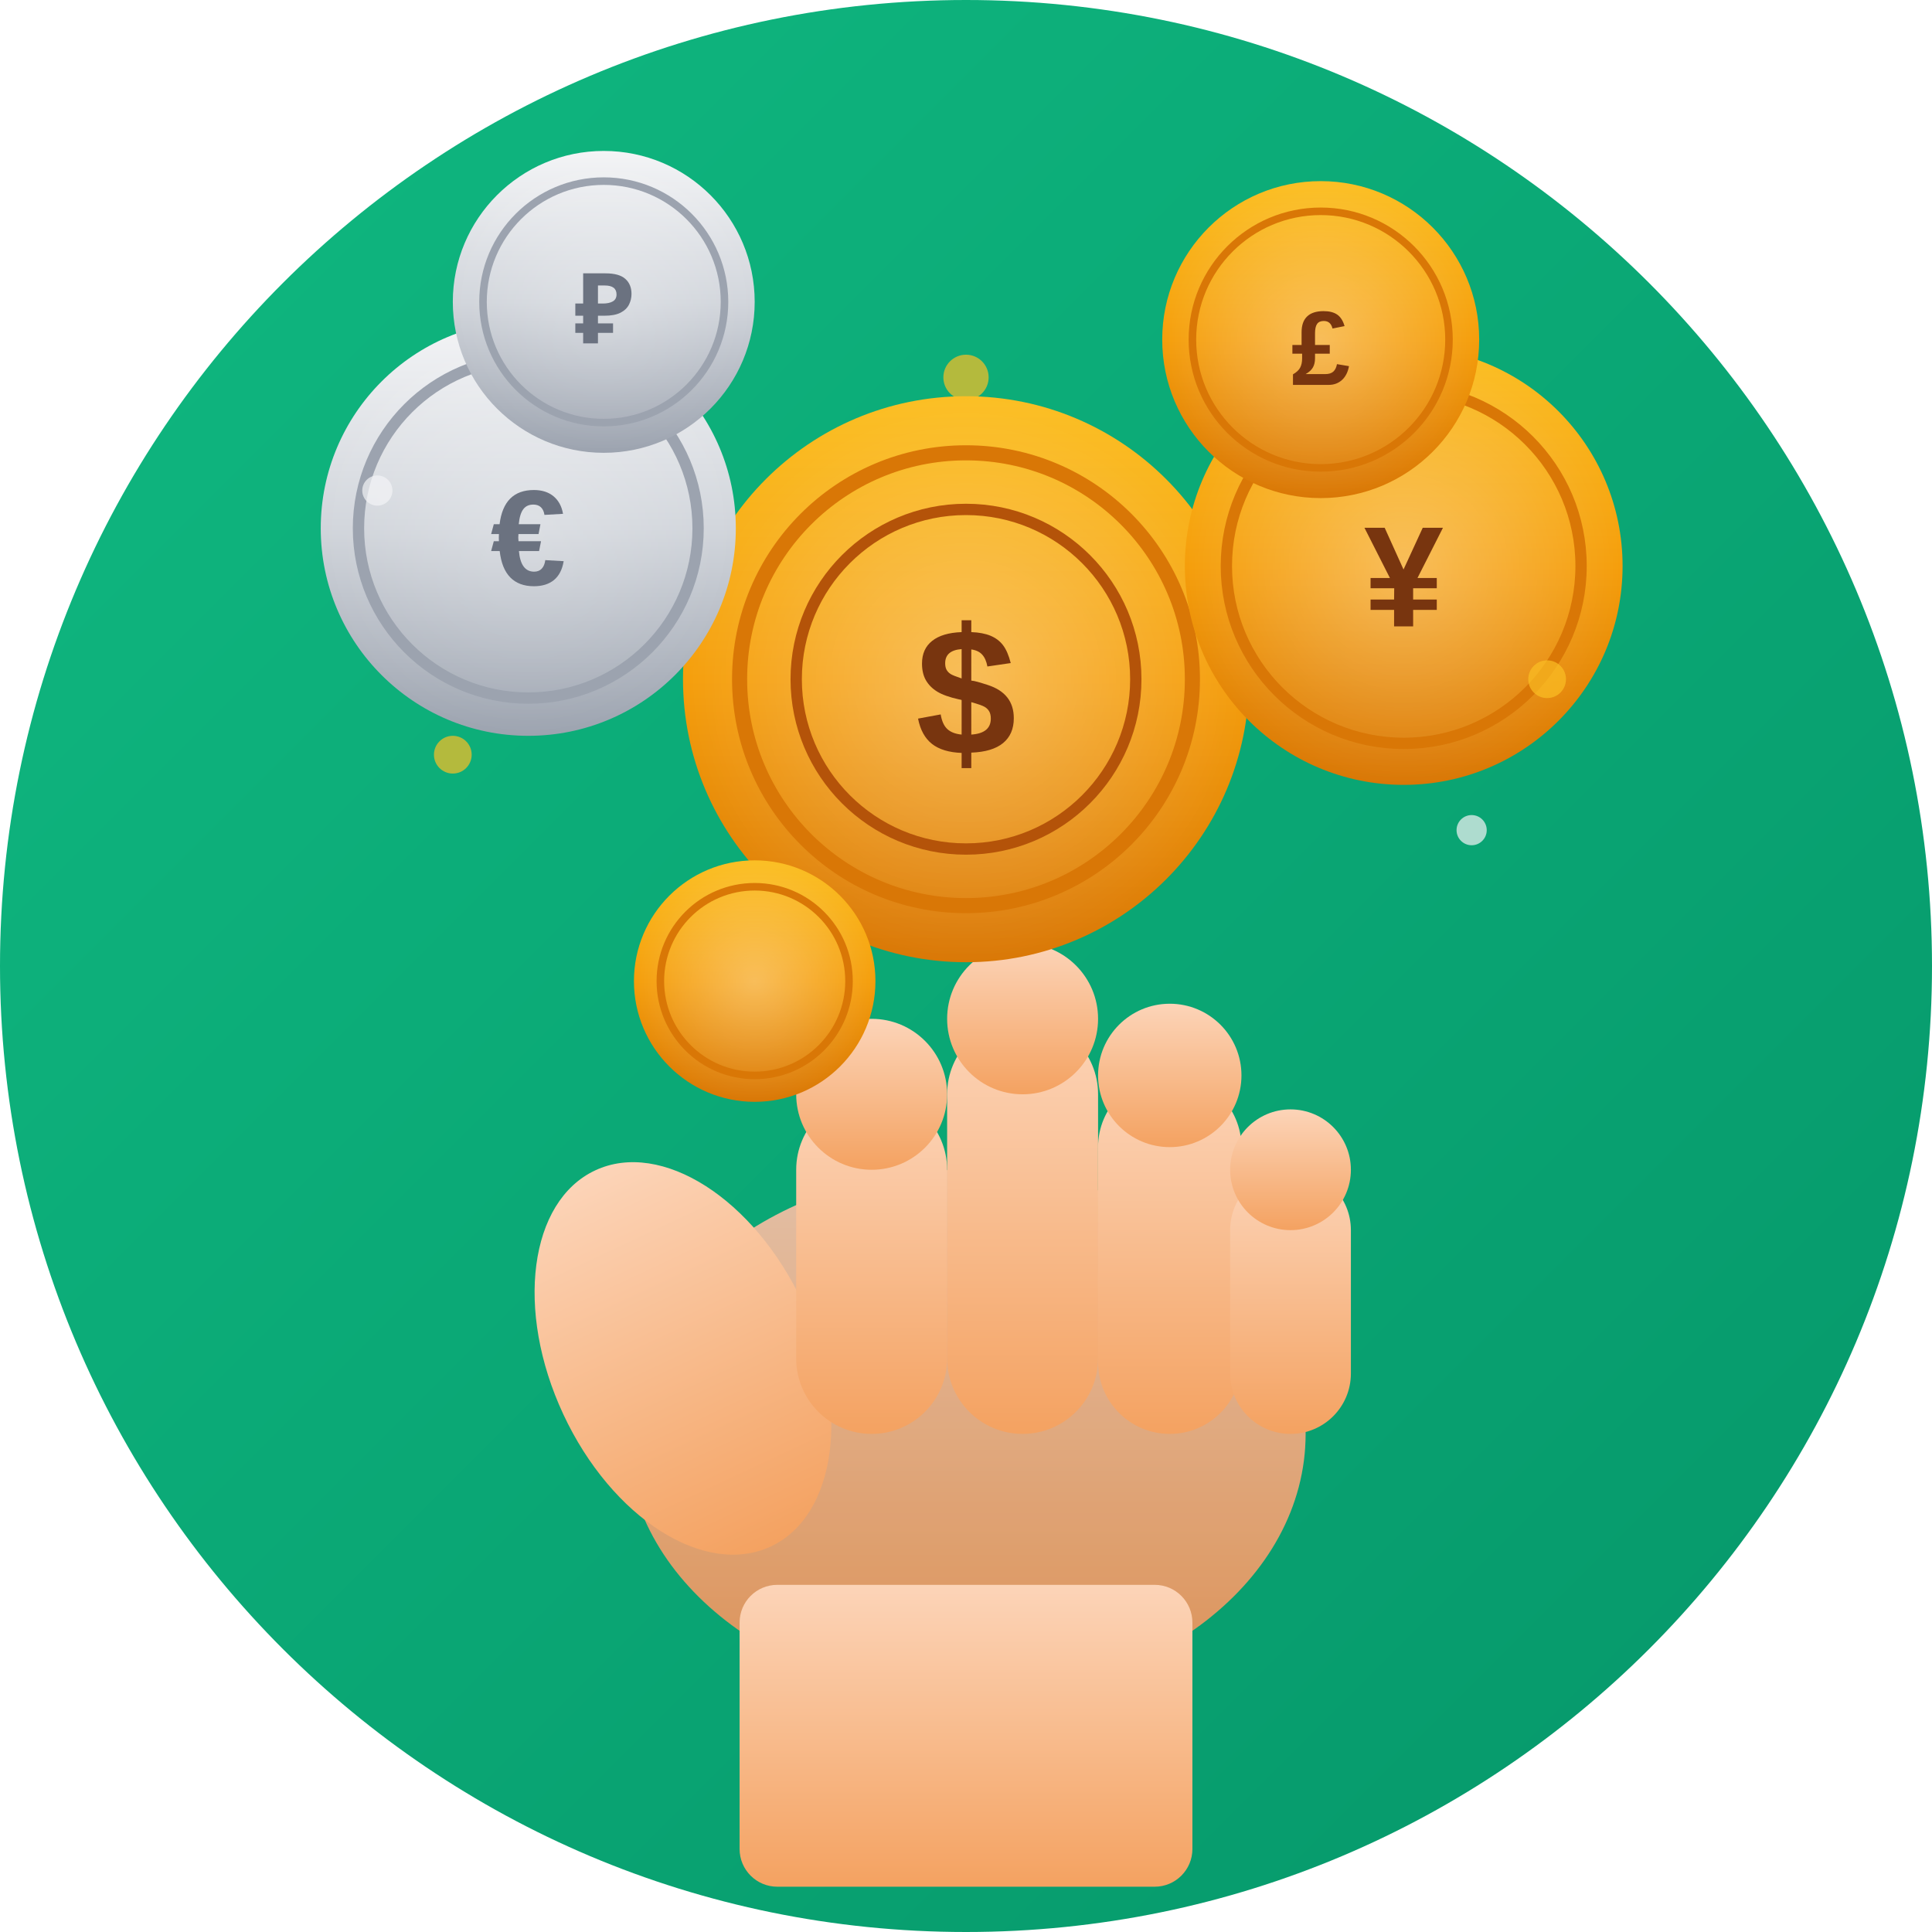
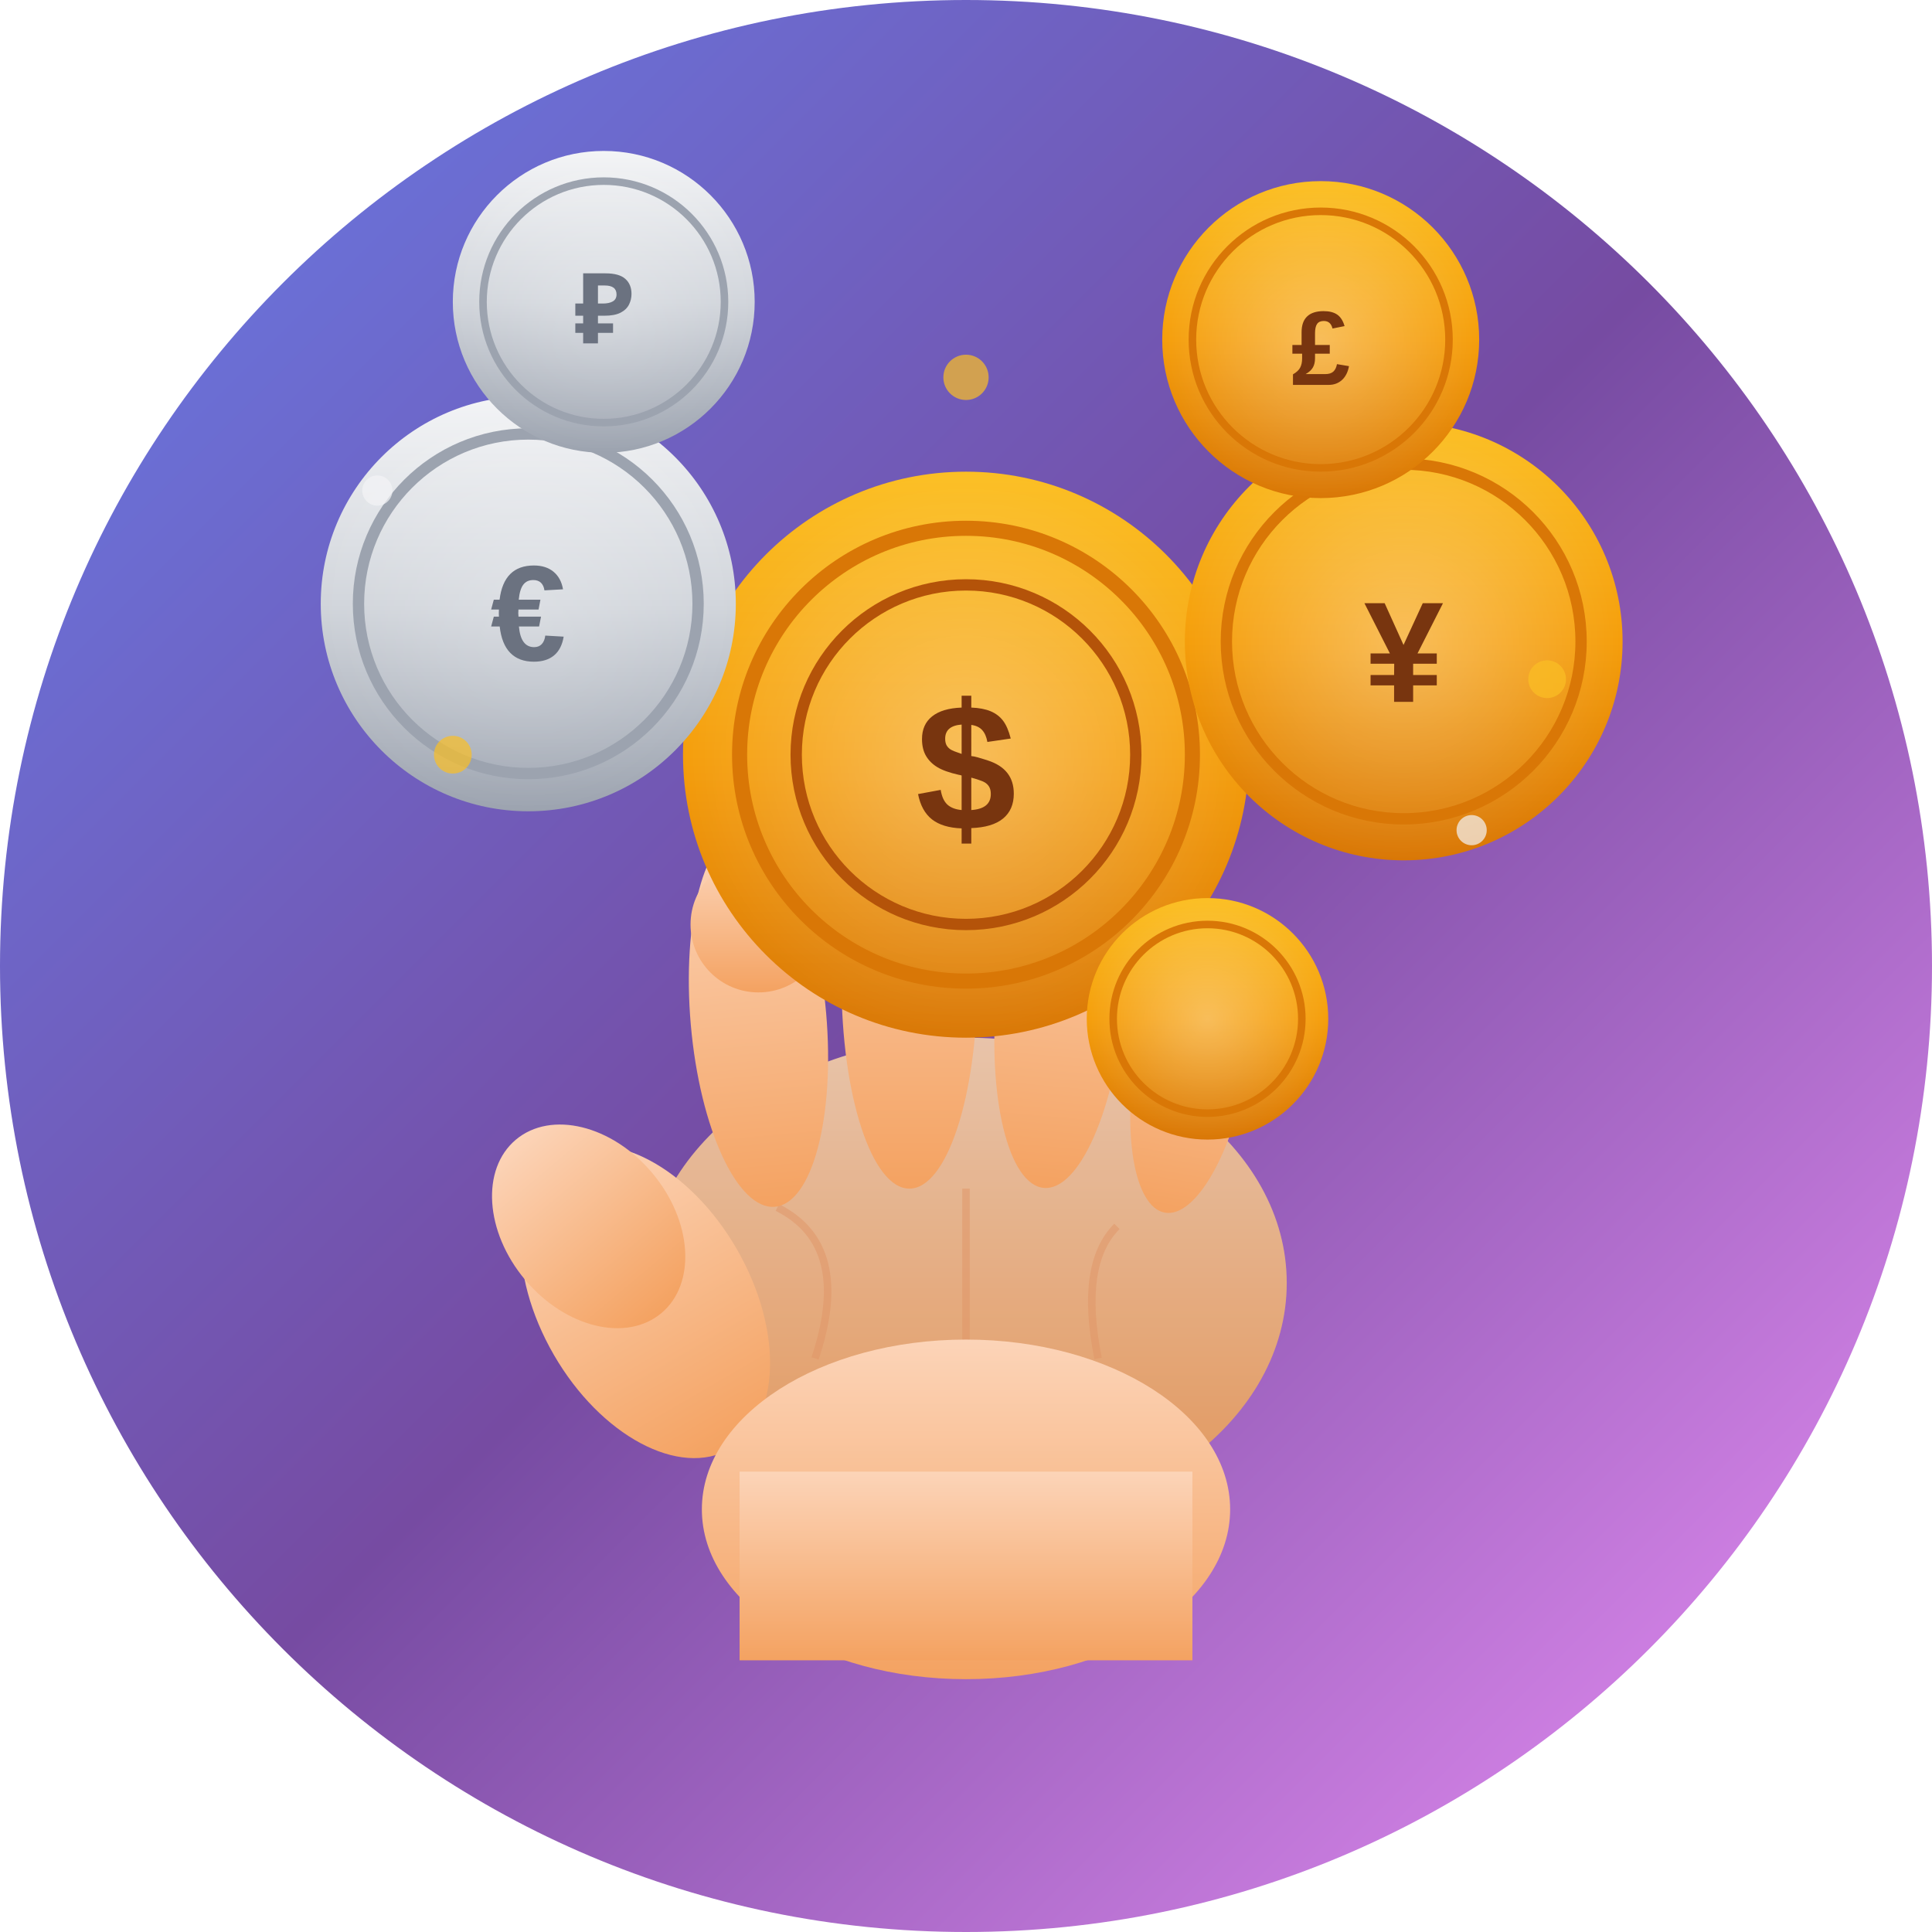
<svg xmlns="http://www.w3.org/2000/svg" viewBox="0 0 512 512" width="512" height="512">
  <defs>
    <linearGradient id="bgGrad" x1="0%" y1="0%" x2="100%" y2="100%">
-       <stop offset="0%" style="stop-color:#10b981;stop-opacity:1" />
-       <stop offset="100%" style="stop-color:#059669;stop-opacity:1" />
+       <stop offset="0%" style="stop-color:#667eea;stop-opacity:1" />
+       <stop offset="50%" style="stop-color:#764ba2;stop-opacity:1" />
+       <stop offset="100%" style="stop-color:#f093fb;stop-opacity:1" />
    </linearGradient>
    <linearGradient id="goldGrad" x1="0%" y1="0%" x2="0%" y2="100%">
      <stop offset="0%" style="stop-color:#fbbf24;stop-opacity:1" />
      <stop offset="50%" style="stop-color:#f59e0b;stop-opacity:1" />
      <stop offset="100%" style="stop-color:#d97706;stop-opacity:1" />
    </linearGradient>
    <linearGradient id="silverGrad" x1="0%" y1="0%" x2="0%" y2="100%">
      <stop offset="0%" style="stop-color:#f3f4f6;stop-opacity:1" />
      <stop offset="50%" style="stop-color:#d1d5db;stop-opacity:1" />
      <stop offset="100%" style="stop-color:#9ca3af;stop-opacity:1" />
    </linearGradient>
    <linearGradient id="skinGrad" x1="0%" y1="0%" x2="0%" y2="100%">
      <stop offset="0%" style="stop-color:#fcd4b8;stop-opacity:1" />
      <stop offset="100%" style="stop-color:#f4a261;stop-opacity:1" />
    </linearGradient>
    <radialGradient id="coinShine">
      <stop offset="0%" style="stop-color:#ffffff;stop-opacity:0.8" />
      <stop offset="100%" style="stop-color:#ffffff;stop-opacity:0" />
    </radialGradient>
  </defs>
  <circle cx="256" cy="256" r="256" fill="url(#bgGrad)" />
-   <g transform="translate(256, 380)">
-     <ellipse cx="0" cy="0" rx="90" ry="70" fill="url(#skinGrad)" />
-     <ellipse cx="0" cy="0" rx="90" ry="70" fill="#000" opacity="0.1" />
-     <ellipse cx="-75" cy="-20" rx="35" ry="55" fill="url(#skinGrad)" transform="rotate(-25 -75 -20)" />
-     <rect x="-45" y="-90" width="40" height="90" rx="20" fill="url(#skinGrad)" />
-     <circle cx="-25" cy="-90" r="20" fill="url(#skinGrad)" />
-     <rect x="-5" y="-110" width="40" height="110" rx="20" fill="url(#skinGrad)" />
-     <circle cx="15" cy="-110" r="20" fill="url(#skinGrad)" />
-     <rect x="35" y="-95" width="38" height="95" rx="19" fill="url(#skinGrad)" />
-     <circle cx="54" cy="-95" r="19" fill="url(#skinGrad)" />
-     <rect x="70" y="-70" width="32" height="70" rx="16" fill="url(#skinGrad)" />
-     <circle cx="86" cy="-70" r="16" fill="url(#skinGrad)" />
-     <rect x="-60" y="40" width="120" height="80" rx="10" fill="url(#skinGrad)" />
+   <g transform="translate(256, 340)">
+     <ellipse cx="0" cy="0" rx="85" ry="65" fill="url(#skinGrad)" />
+     <ellipse cx="0" cy="0" rx="85" ry="65" fill="#000" opacity="0.08" />
+     <path d="M -50,-20 Q -30,-10 -40,20" stroke="#e09465" stroke-width="2" fill="none" opacity="0.5" />
+     <path d="M 0,-25 Q 0,-5 0,25" stroke="#e09465" stroke-width="2" fill="none" opacity="0.5" />
+     <path d="M 40,-15 Q 30,-5 35,20" stroke="#e09465" stroke-width="2" fill="none" opacity="0.5" />
+     <ellipse cx="-85" cy="5" rx="28" ry="45" fill="url(#skinGrad)" transform="rotate(-30 -85 5)" />
+     <ellipse cx="-100" cy="-15" rx="22" ry="30" fill="url(#skinGrad)" transform="rotate(-40 -100 -15)" />
+     <ellipse cx="-55" cy="-70" rx="18" ry="50" fill="url(#skinGrad)" transform="rotate(-5 -55 -70)" />
+     <circle cx="-55" cy="-95" r="18" fill="url(#skinGrad)" />
+     <ellipse cx="-15" cy="-80" rx="18" ry="55" fill="url(#skinGrad)" />
+     <circle cx="-15" cy="-108" r="18" fill="url(#skinGrad)" />
+     <ellipse cx="25" cy="-75" rx="17" ry="50" fill="url(#skinGrad)" transform="rotate(5 25 -75)" />
+     <circle cx="25" cy="-100" r="17" fill="url(#skinGrad)" />
+     <ellipse cx="60" cy="-60" rx="15" ry="42" fill="url(#skinGrad)" transform="rotate(10 60 -60)" />
+     <circle cx="62" cy="-82" r="15" fill="url(#skinGrad)" />
+     <ellipse cx="0" cy="60" rx="70" ry="45" fill="url(#skinGrad)" />
+     <rect x="-60" y="50" width="120" height="50" fill="url(#skinGrad)" />
  </g>
  <g>
-     <g transform="translate(256, 180)">
+     <g transform="translate(256, 200)">
      <ellipse cx="0" cy="0" rx="75" ry="75" fill="url(#goldGrad)" />
      <ellipse cx="0" cy="0" rx="75" ry="75" fill="url(#coinShine)" opacity="0.4" />
      <circle cx="0" cy="0" r="60" fill="none" stroke="#d97706" stroke-width="4" />
      <circle cx="0" cy="0" r="45" fill="none" stroke="#b45309" stroke-width="3" />
      <text x="0" y="20" text-anchor="middle" font-family="Arial, sans-serif" font-size="48" font-weight="bold" fill="#78350f">$</text>
    </g>
-     <g transform="translate(140, 140)">
+     <g transform="translate(140, 160)">
      <ellipse cx="0" cy="0" rx="55" ry="55" fill="url(#silverGrad)" />
      <ellipse cx="0" cy="0" rx="55" ry="55" fill="url(#coinShine)" opacity="0.3" />
      <circle cx="0" cy="0" r="45" fill="none" stroke="#9ca3af" stroke-width="3" />
      <text x="0" y="15" text-anchor="middle" font-family="Arial, sans-serif" font-size="36" font-weight="bold" fill="#6b7280">€</text>
    </g>
-     <g transform="translate(372, 150)">
+     <g transform="translate(372, 170)">
      <ellipse cx="0" cy="0" rx="58" ry="58" fill="url(#goldGrad)" />
      <ellipse cx="0" cy="0" rx="58" ry="58" fill="url(#coinShine)" opacity="0.4" />
      <circle cx="0" cy="0" r="47" fill="none" stroke="#d97706" stroke-width="3" />
      <text x="0" y="16" text-anchor="middle" font-family="Arial, sans-serif" font-size="38" font-weight="bold" fill="#78350f">¥</text>
    </g>
    <g transform="translate(160, 80)">
      <ellipse cx="0" cy="0" rx="40" ry="40" fill="url(#silverGrad)" />
      <ellipse cx="0" cy="0" rx="40" ry="40" fill="url(#coinShine)" opacity="0.3" />
      <circle cx="0" cy="0" r="32" fill="none" stroke="#9ca3af" stroke-width="2" />
      <text x="0" y="11" text-anchor="middle" font-family="Arial, sans-serif" font-size="26" font-weight="bold" fill="#6b7280">₽</text>
    </g>
    <g transform="translate(350, 90)">
      <ellipse cx="0" cy="0" rx="42" ry="42" fill="url(#goldGrad)" />
      <ellipse cx="0" cy="0" rx="42" ry="42" fill="url(#coinShine)" opacity="0.4" />
      <circle cx="0" cy="0" r="34" fill="none" stroke="#d97706" stroke-width="2" />
      <text x="0" y="12" text-anchor="middle" font-family="Arial, sans-serif" font-size="28" font-weight="bold" fill="#78350f">£</text>
    </g>
-     <g transform="translate(200, 260)">
+     <g transform="translate(320, 270)">
      <ellipse cx="0" cy="0" rx="32" ry="32" fill="url(#goldGrad)" />
      <ellipse cx="0" cy="0" rx="32" ry="32" fill="url(#coinShine)" opacity="0.4" />
      <circle cx="0" cy="0" r="25" fill="none" stroke="#d97706" stroke-width="2" />
    </g>
  </g>
  <g opacity="0.7">
    <circle cx="120" cy="200" r="5" fill="#fbbf24" />
    <circle cx="390" cy="220" r="4" fill="#f3f4f6" />
    <circle cx="256" cy="100" r="6" fill="#fbbf24" />
    <circle cx="100" cy="130" r="4" fill="#f3f4f6" />
    <circle cx="410" cy="180" r="5" fill="#fbbf24" />
  </g>
</svg>
